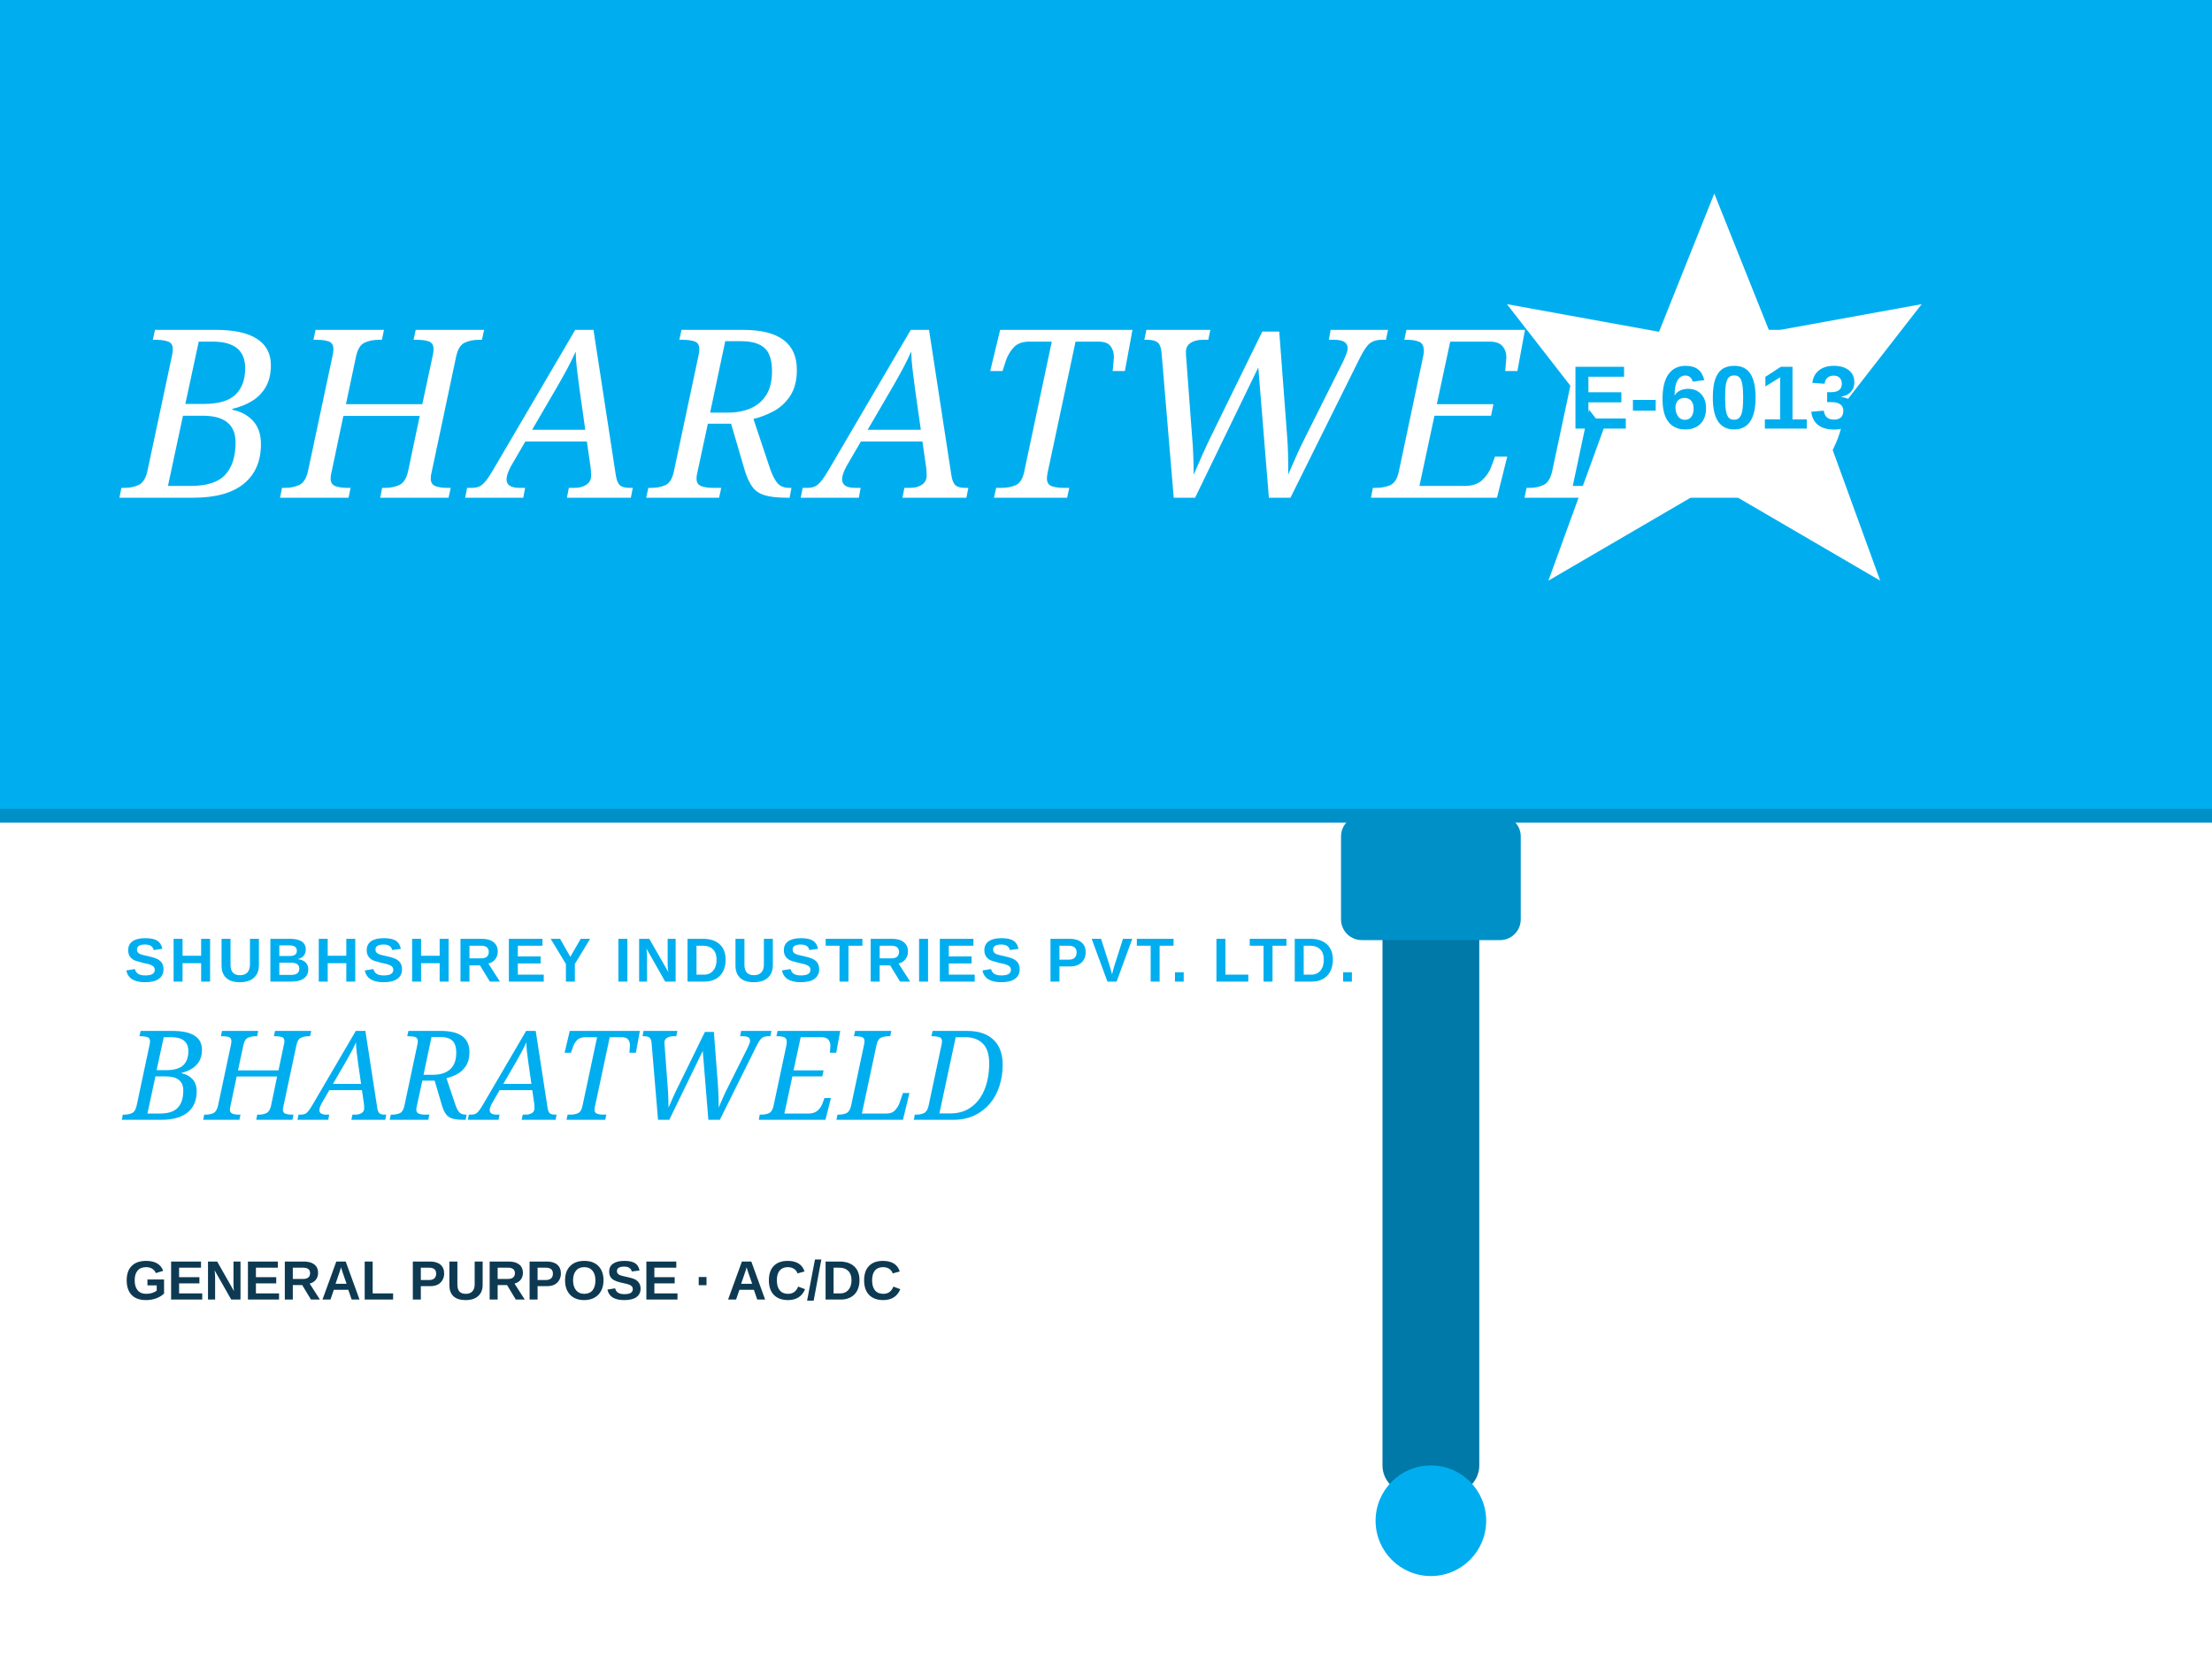
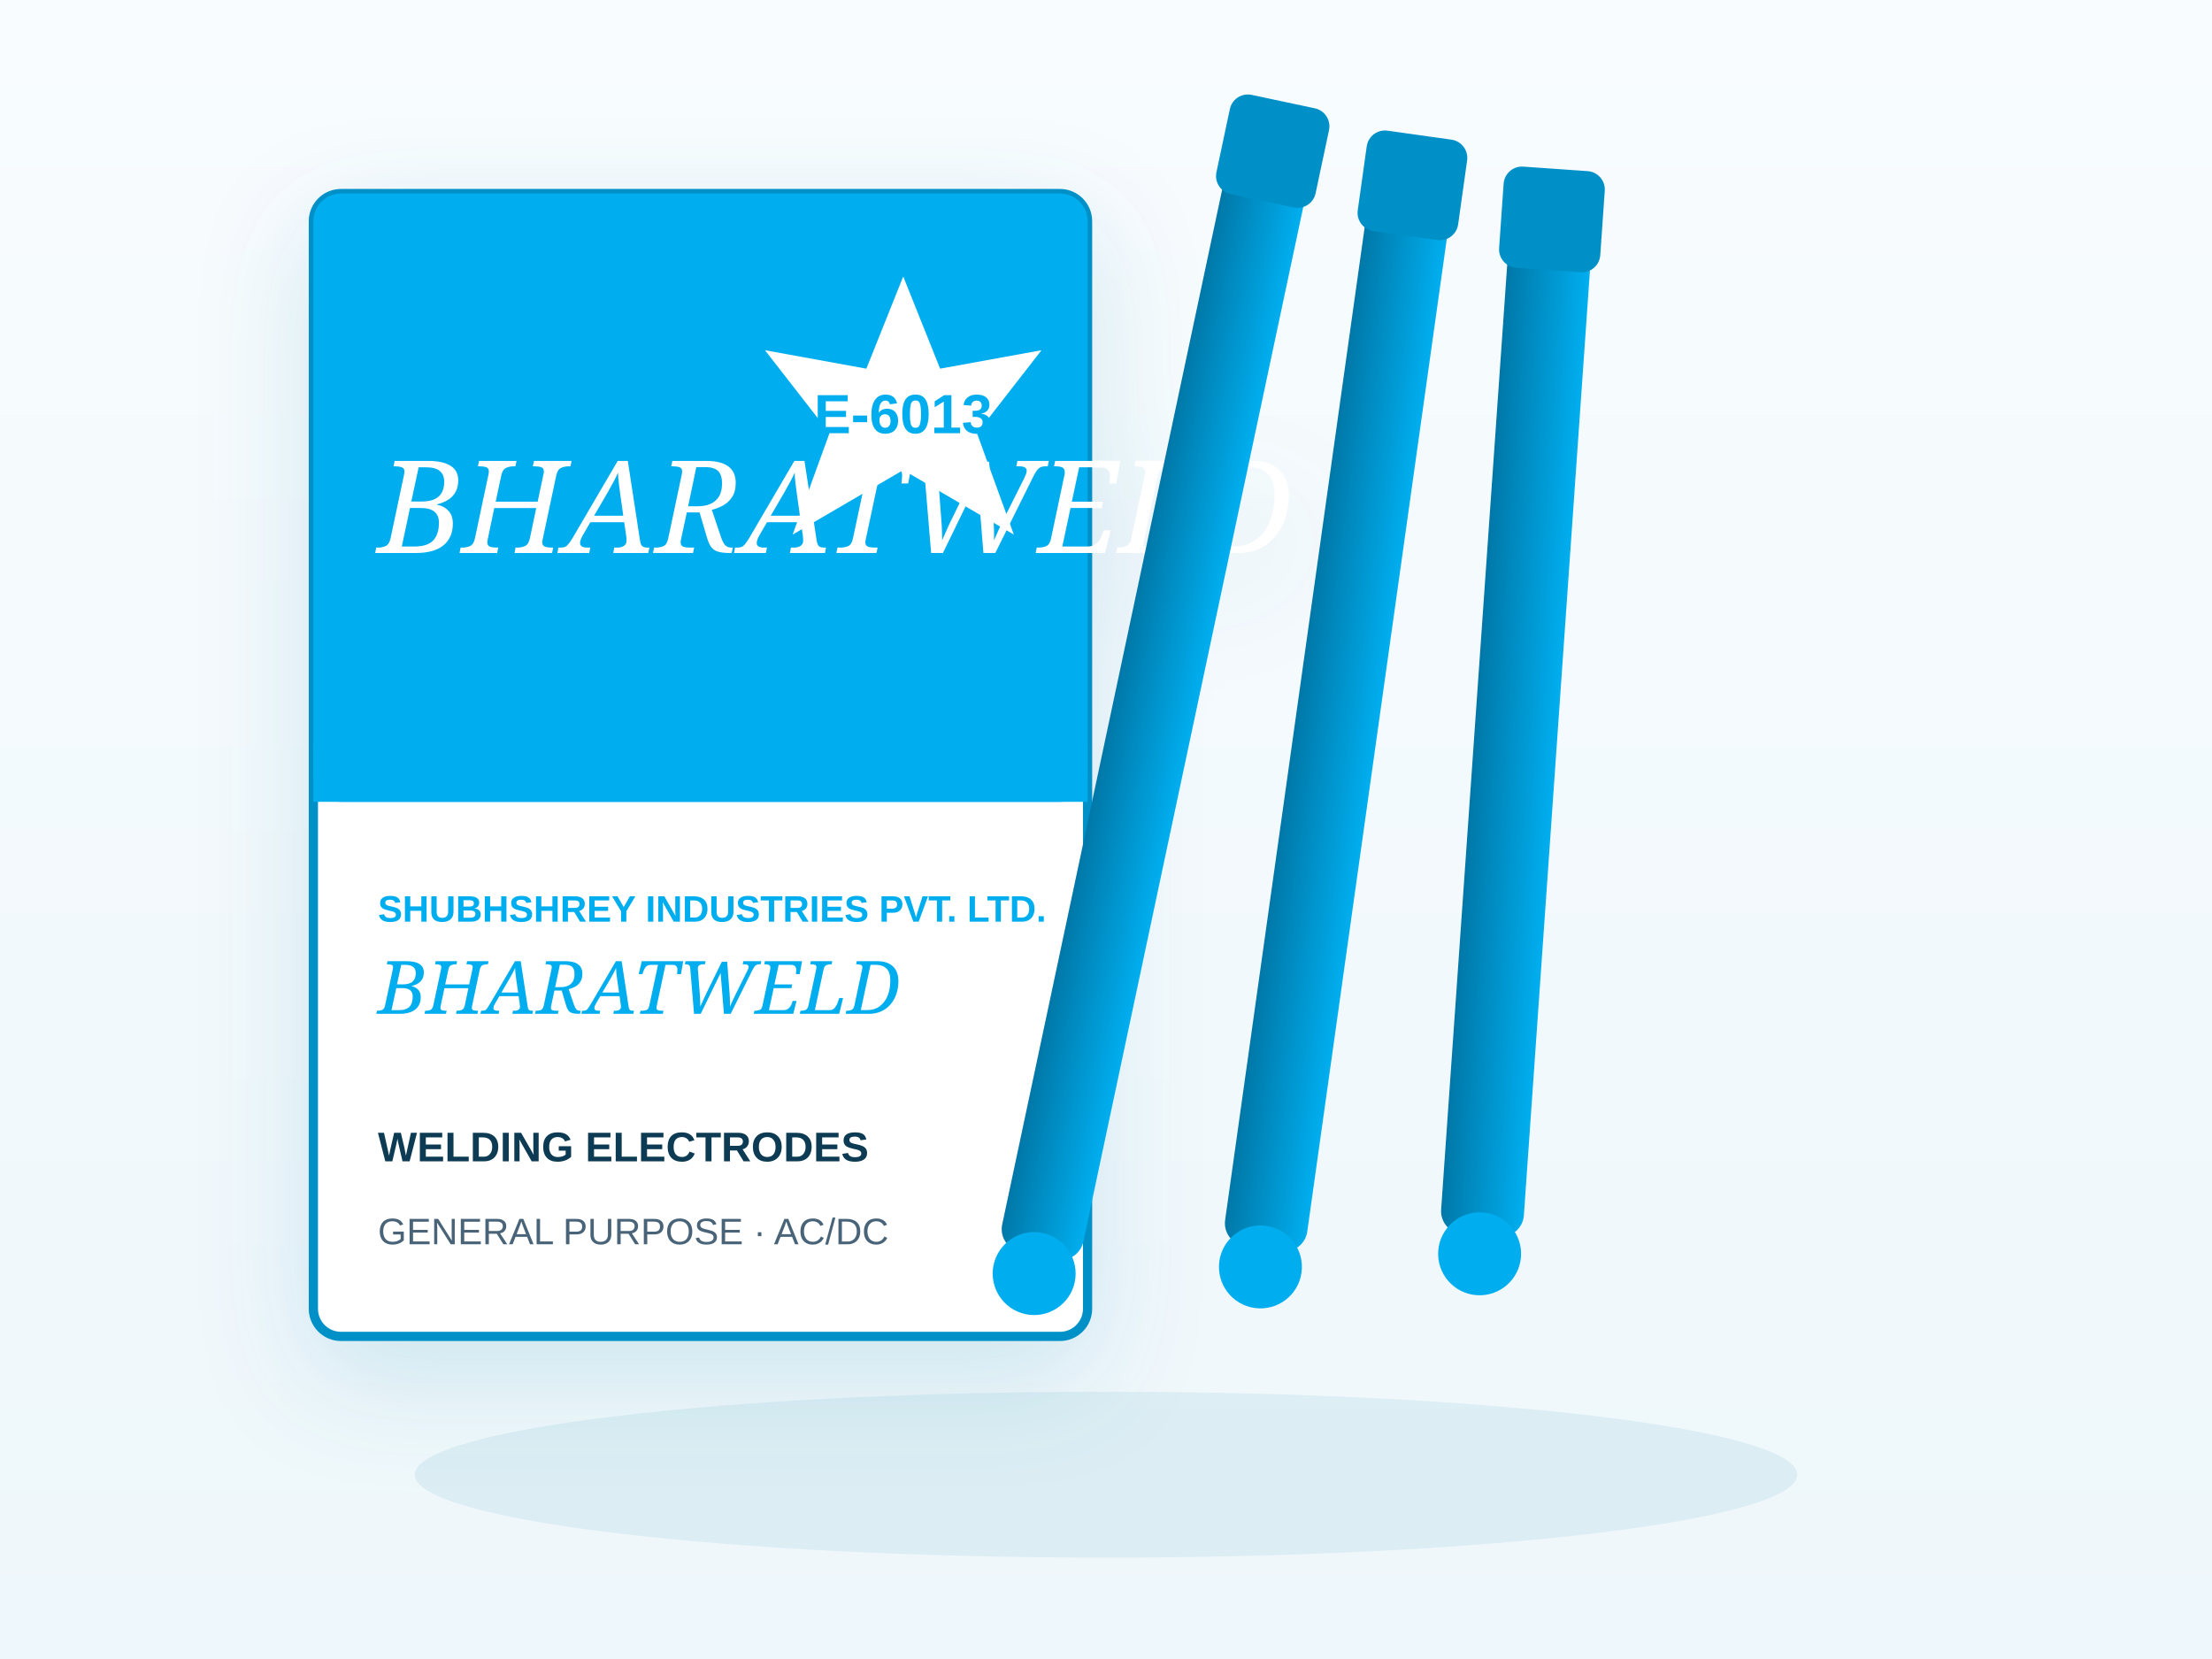
- <svg xmlns="http://www.w3.org/2000/svg" viewBox="0 0 320 240" role="img" aria-label="Bharatweld E-6013 packaging">
-   <rect width="320" height="240" fill="#ffffff" />
-   <rect width="320" height="118" fill="#00AEEF" />
-   <line x1="0" y1="118" x2="320" y2="118" stroke="#0090C8" stroke-width="2" />
-   <text x="18" y="72" font-family="Georgia, serif" font-size="34" font-style="italic" fill="#ffffff" letter-spacing="1">BHARATWELD</text>
-   <polygon points="248,28 256,48 278,44 264,62 272,84 248,70 224,84 232,62 218,44 240,48" fill="#ffffff" />
-   <text x="248" y="62" text-anchor="middle" font-family="Arial, sans-serif" font-size="13" font-weight="700" fill="#00AEEF">E-6013</text>
-   <text x="18" y="142" font-family="Arial, sans-serif" font-size="9" font-weight="700" fill="#00AEEF" letter-spacing="0.5">SHUBHSHREY INDUSTRIES PVT. LTD.</text>
-   <text x="18" y="162" font-family="Georgia, serif" font-size="18" font-style="italic" fill="#00AEEF">BHARATWELD</text>
-   <rect x="200" y="128" width="14" height="88" rx="4" fill="#0078A8" />
-   <rect x="194" y="118" width="26" height="18" rx="3" fill="#0090C8" />
-   <circle cx="207" cy="220" r="8" fill="#00AEEF" />
-   <text x="18" y="188" font-family="Arial, sans-serif" font-size="8" font-weight="600" fill="#0D3A52">GENERAL PURPOSE · AC/DC</text>
+ <svg xmlns="http://www.w3.org/2000/svg" viewBox="0 0 480 360" role="img" aria-label="Bharatweld E-6013 welding rods with packaging">
+   <defs>
+     <linearGradient id="bg" x1="0" y1="0" x2="0" y2="1">
+       <stop offset="0%" stop-color="#f8fcfe" />
+       <stop offset="100%" stop-color="#eef7fb" />
+     </linearGradient>
+     <linearGradient id="rod" x1="0" y1="0" x2="1" y2="0">
+       <stop offset="0%" stop-color="#0078A8" />
+       <stop offset="100%" stop-color="#00AEEF" />
+     </linearGradient>
+     <filter id="shadow" x="-20%" y="-20%" width="140%" height="140%">
+       <feDropShadow dx="0" dy="8" stdDeviation="12" flood-color="#0078A8" flood-opacity="0.15" />
+     </filter>
+   </defs>
+   <rect width="480" height="360" fill="url(#bg)" />
+   <ellipse cx="240" cy="320" rx="150" ry="18" fill="#0078A8" opacity="0.08" />
+   <g filter="url(#shadow)" transform="translate(68,42)">
+     <rect x="0" y="0" width="168" height="248" rx="6" fill="#ffffff" stroke="#0090C8" stroke-width="2" />
+     <rect x="0" y="0" width="168" height="132" rx="6" fill="#00AEEF" />
+     <rect x="0" y="120" width="168" height="12" fill="#00AEEF" />
+     <text x="14" y="78" font-family="Georgia, serif" font-size="28" font-style="italic" fill="#ffffff">BHARATWELD</text>
+     <polygon points="128,18 136,38 158,34 144,52 152,74 128,60 104,74 112,52 98,34 120,38" fill="#ffffff" />
+     <text x="128" y="52" text-anchor="middle" font-family="Arial, sans-serif" font-size="12" font-weight="700" fill="#00AEEF">E-6013</text>
+     <text x="14" y="158" font-family="Arial, sans-serif" font-size="8" font-weight="700" fill="#00AEEF">SHUBHSHREY INDUSTRIES PVT. LTD.</text>
+     <text x="14" y="178" font-family="Georgia, serif" font-size="16" font-style="italic" fill="#00AEEF">BHARATWELD</text>
+     <text x="14" y="210" font-family="Arial, sans-serif" font-size="9" font-weight="600" fill="#0D3A52">WELDING ELECTRODES</text>
+     <text x="14" y="228" font-family="Arial, sans-serif" font-size="8" fill="#4A6478">GENERAL PURPOSE · AC/DC</text>
+   </g>
+   <g transform="translate(268,28) rotate(12)">
+     <rect x="0" y="0" width="18" height="248" rx="5" fill="url(#rod)" />
+     <rect x="-2" y="-8" width="22" height="22" rx="4" fill="#0090C8" />
+     <circle cx="9" cy="252" r="9" fill="#00AEEF" />
+   </g>
+   <g transform="translate(298,36) rotate(8)">
+     <rect x="0" y="0" width="18" height="236" rx="5" fill="url(#rod)" />
+     <rect x="-2" y="-8" width="22" height="22" rx="4" fill="#0090C8" />
+     <circle cx="9" cy="240" r="9" fill="#00AEEF" />
+   </g>
+   <g transform="translate(328,44) rotate(4)">
+     <rect x="0" y="0" width="18" height="224" rx="5" fill="url(#rod)" />
+     <rect x="-2" y="-8" width="22" height="22" rx="4" fill="#0090C8" />
+     <circle cx="9" cy="228" r="9" fill="#00AEEF" />
+   </g>
</svg>
